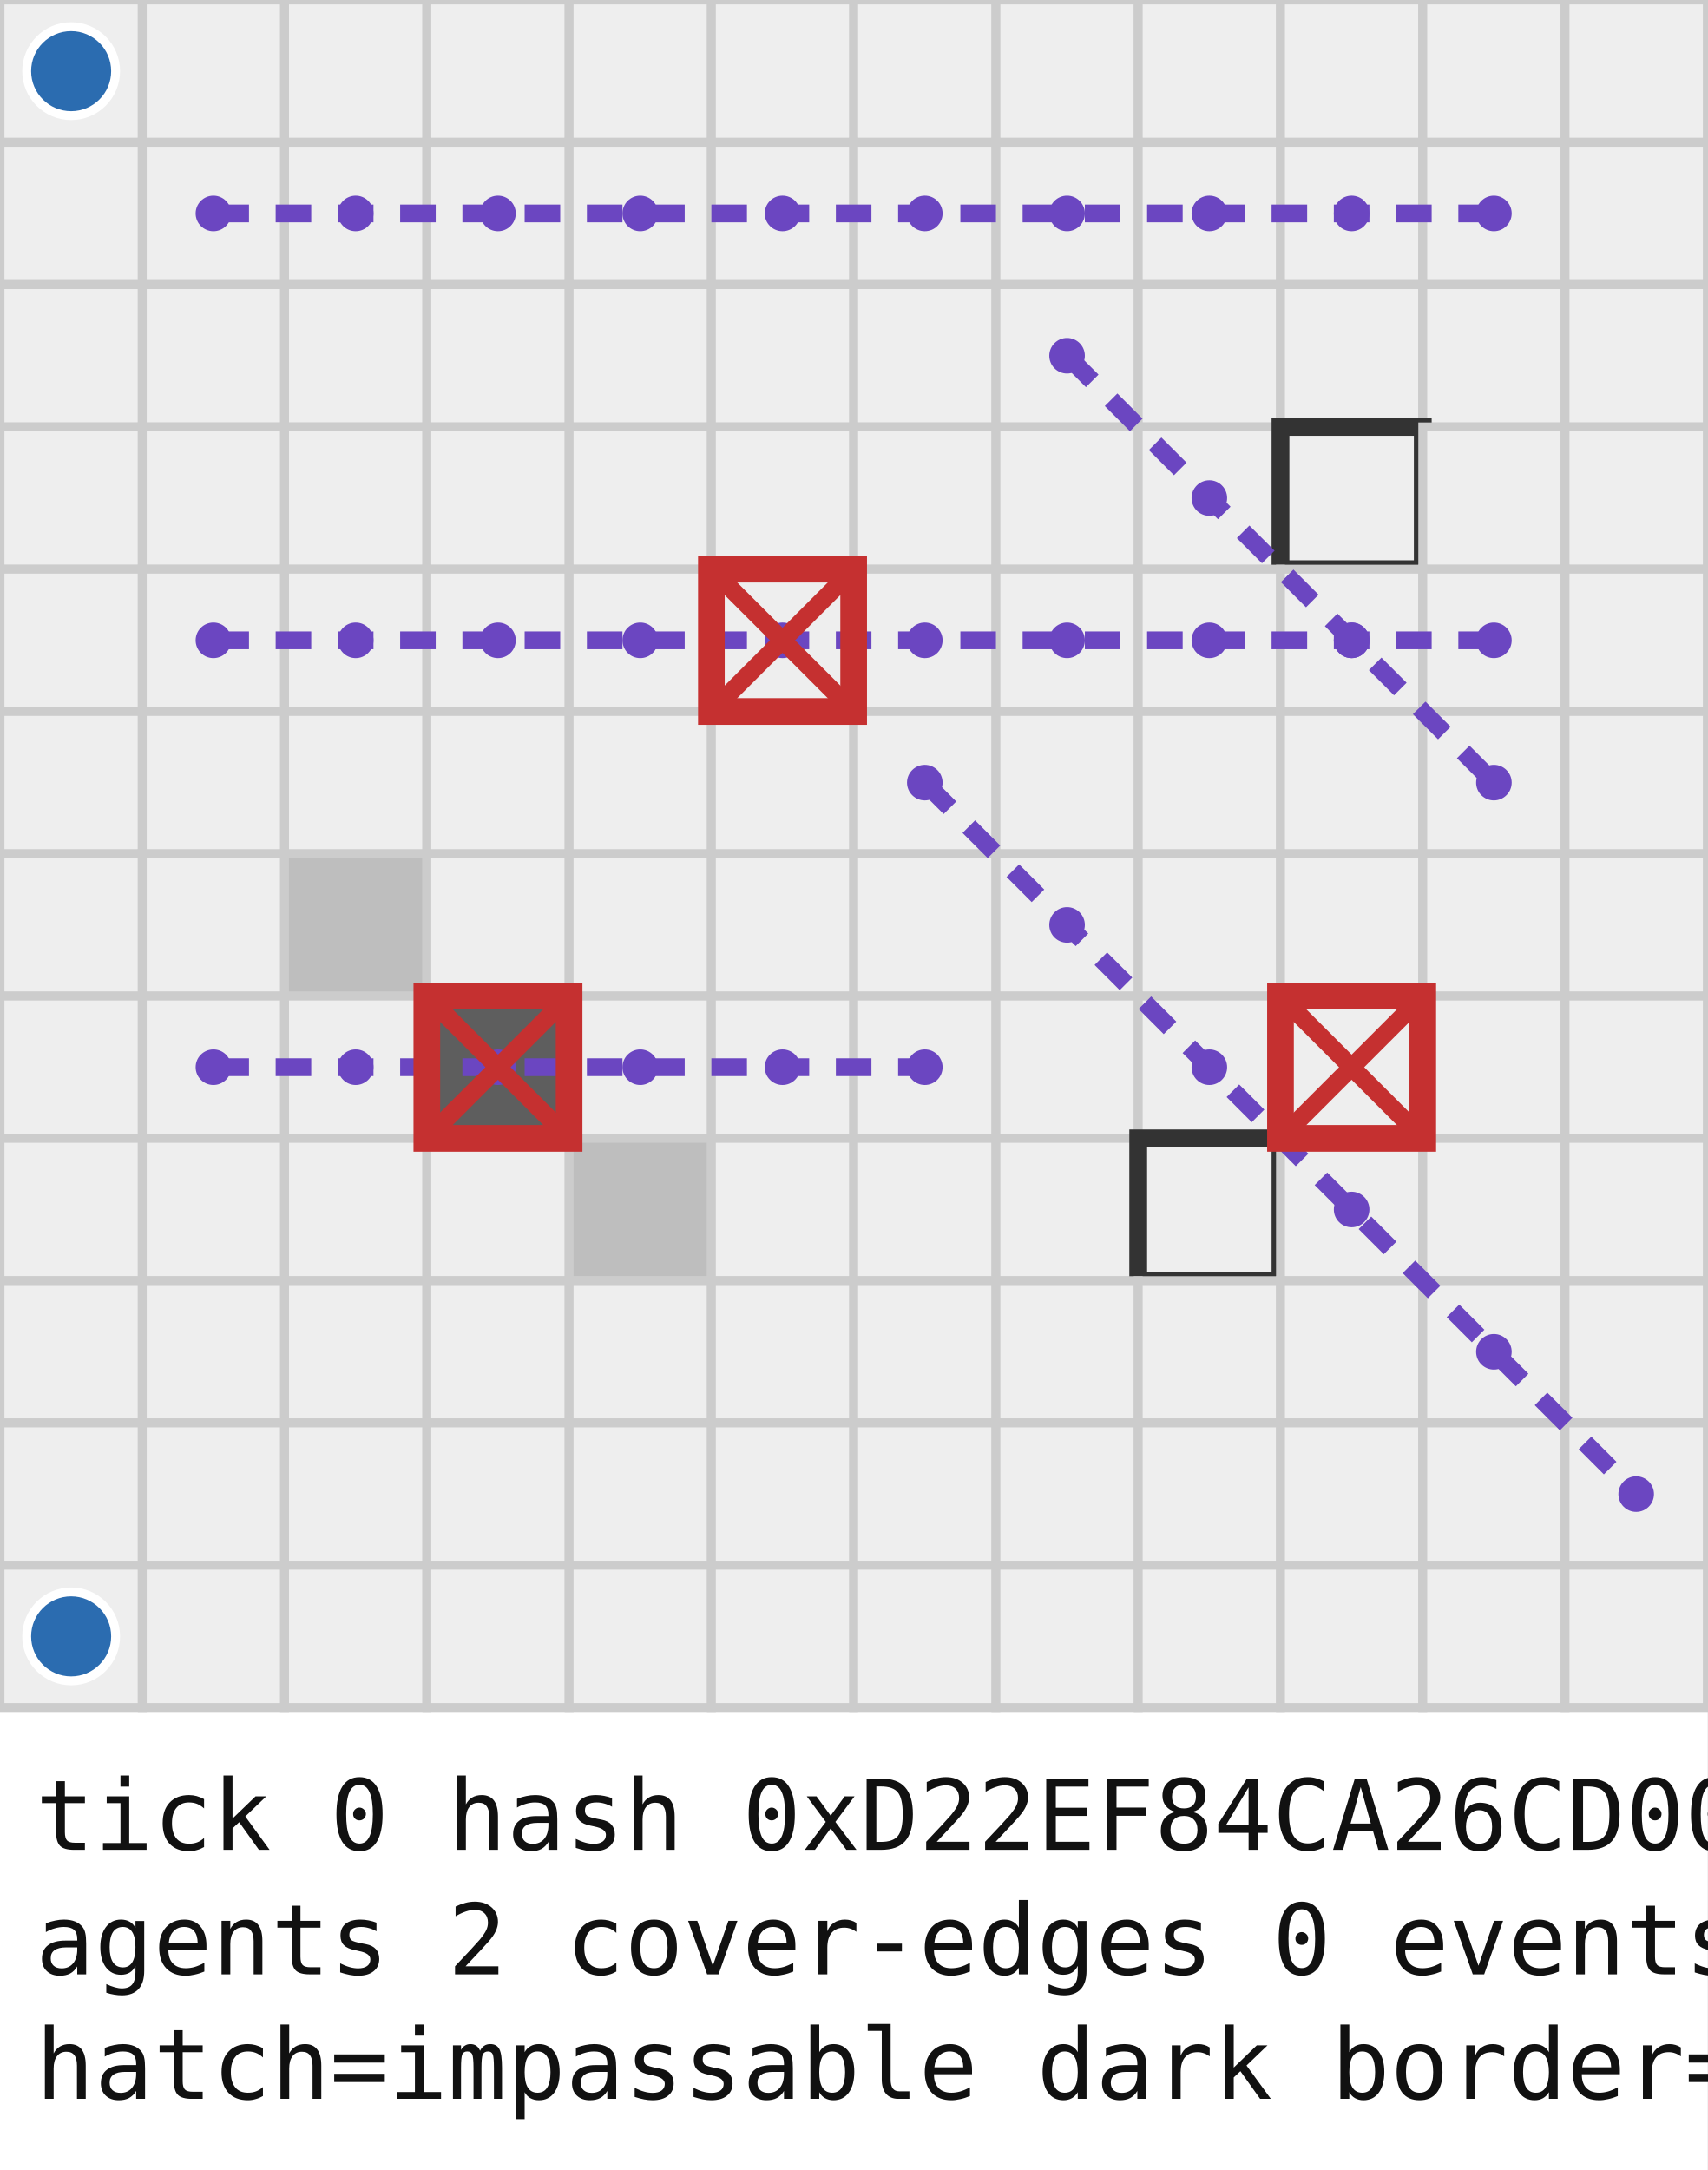
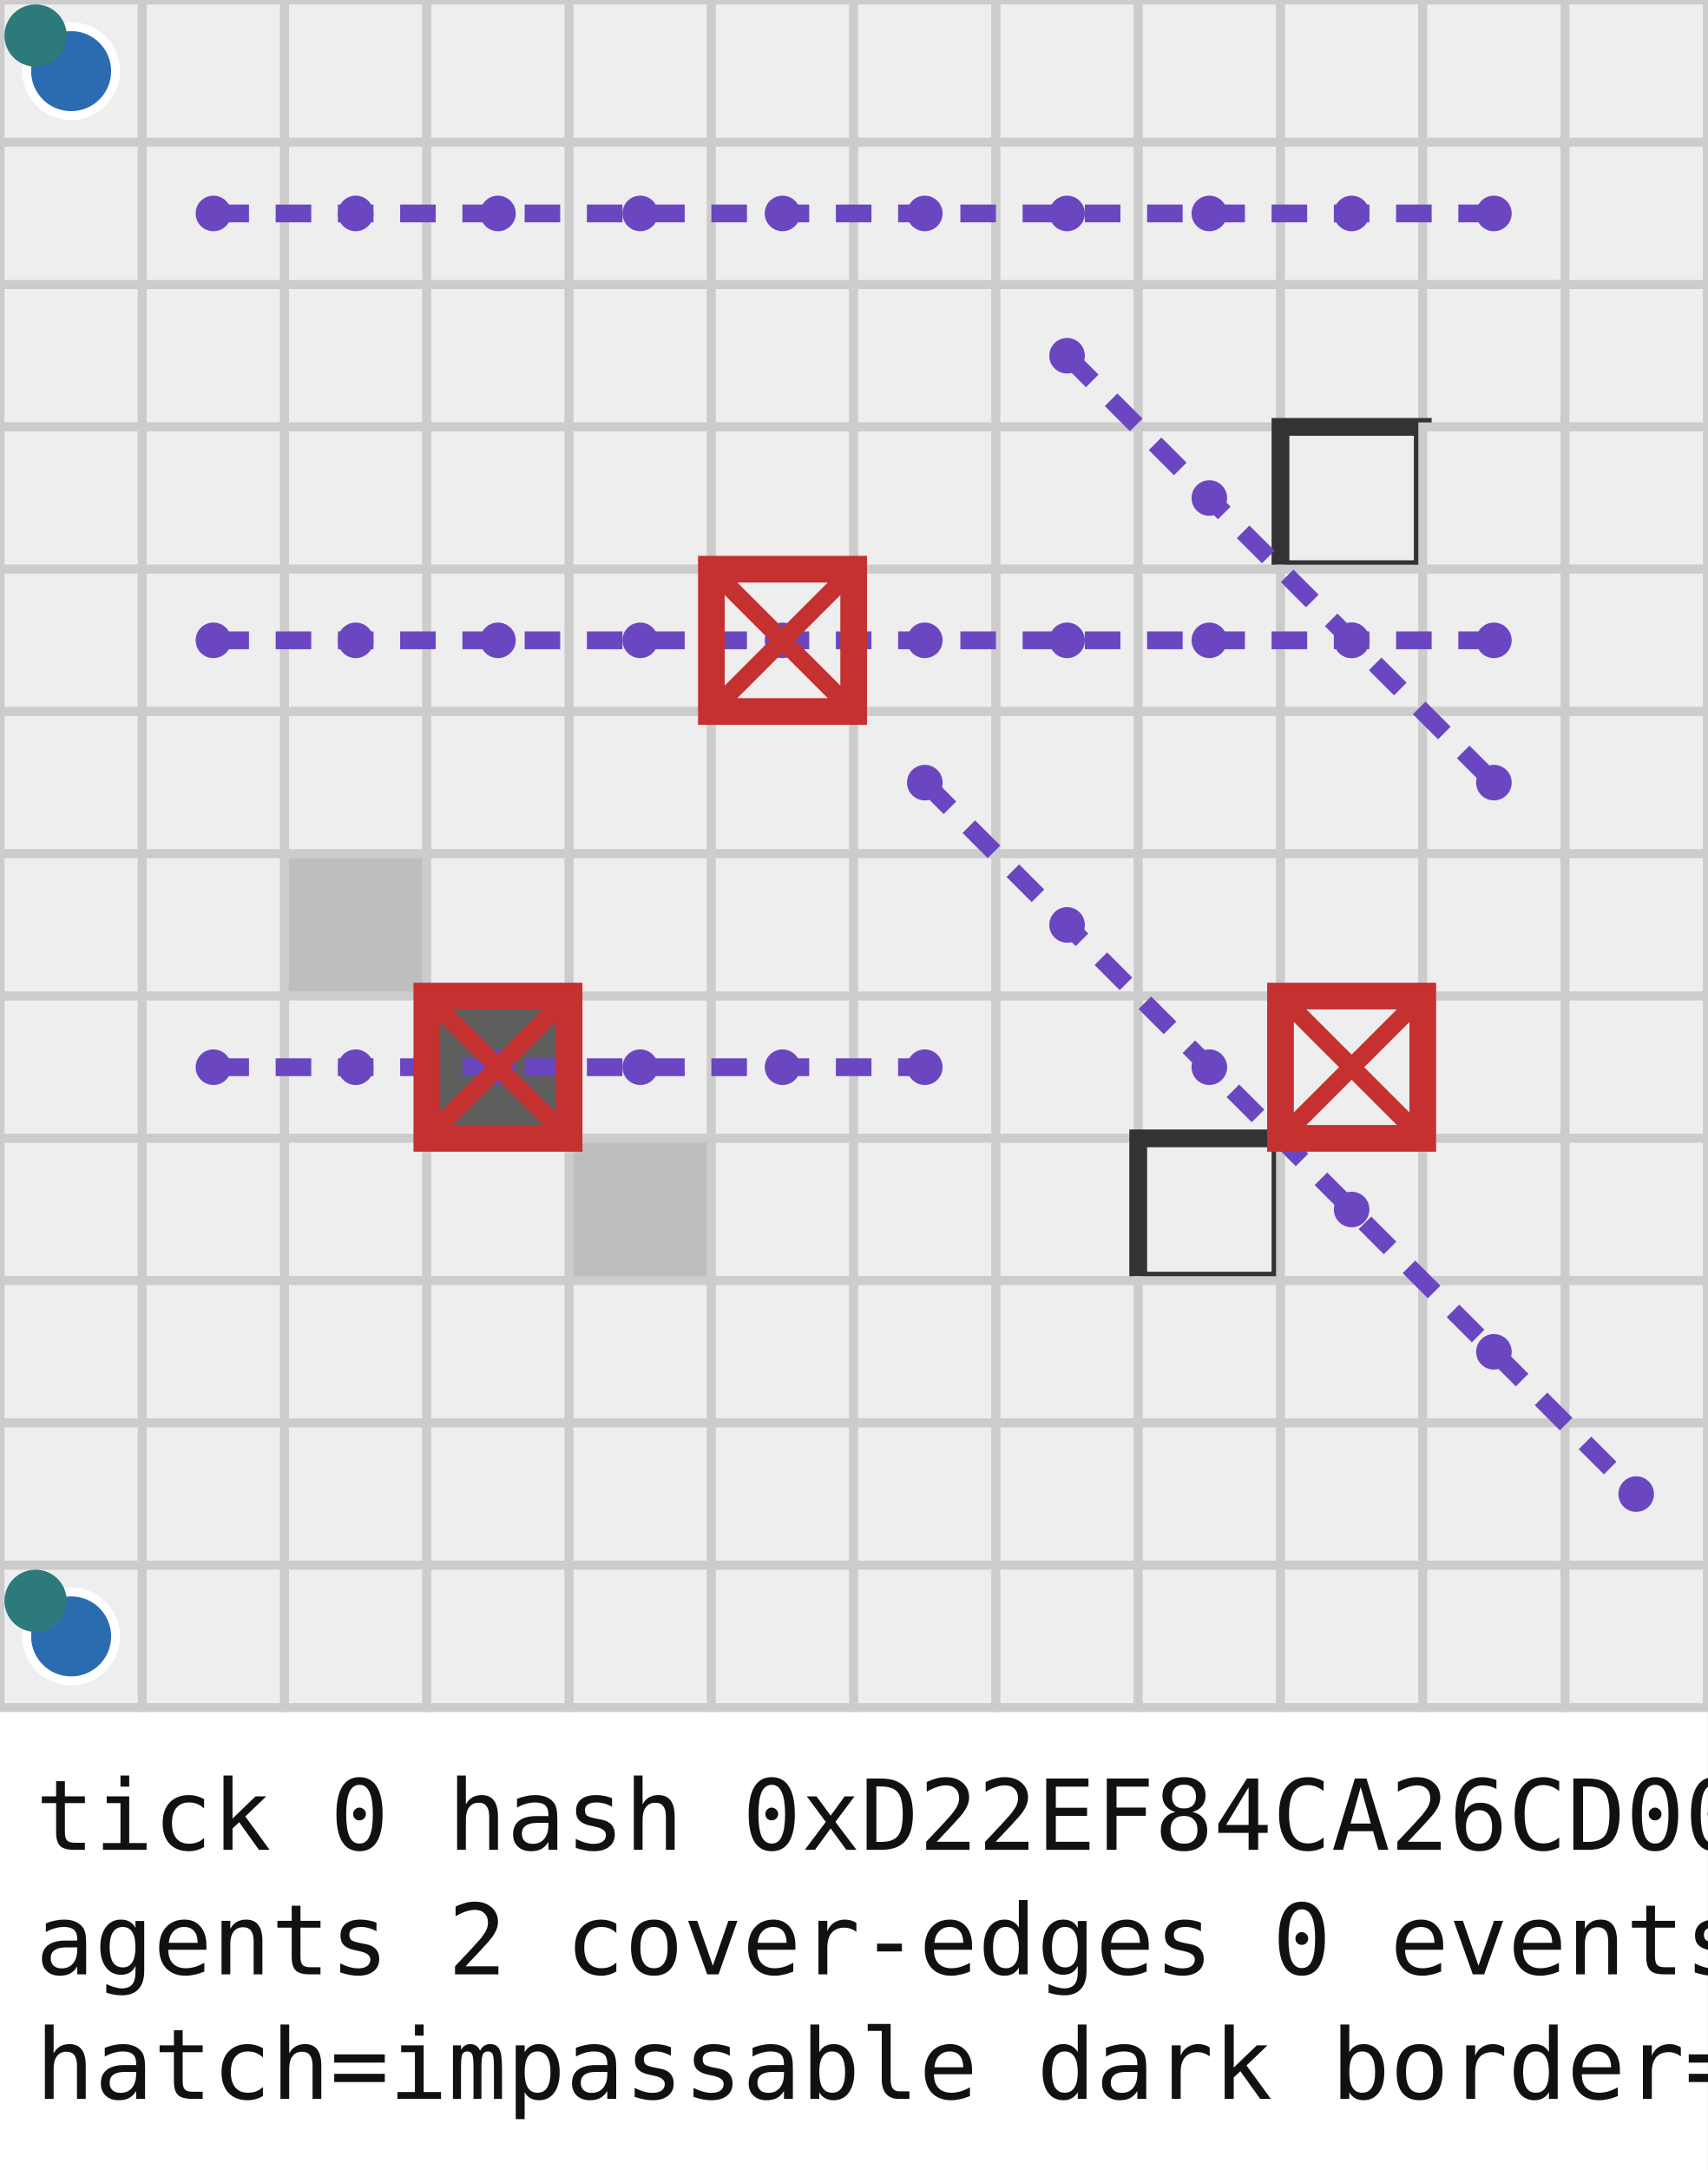
<svg xmlns="http://www.w3.org/2000/svg" width="192" height="244" viewBox="0 0 192 244">
  <defs>
    <pattern id="cw-hatch" width="4" height="4" patternUnits="userSpaceOnUse">
      <path d="M0,4 L4,0" stroke="#8a8a8a" stroke-width="1" />
    </pattern>
  </defs>
  <rect x="0" y="0" width="192" height="244" fill="#ffffff" />
  <rect x="0" y="0" width="16" height="16" fill="rgb(238,238,238)" stroke="#cccccc" stroke-width="1" />
  <rect x="16" y="0" width="16" height="16" fill="rgb(238,238,238)" stroke="#cccccc" stroke-width="1" />
  <rect x="32" y="0" width="16" height="16" fill="rgb(238,238,238)" stroke="#cccccc" stroke-width="1" />
  <rect x="48" y="0" width="16" height="16" fill="rgb(238,238,238)" stroke="#cccccc" stroke-width="1" />
  <rect x="64" y="0" width="16" height="16" fill="rgb(238,238,238)" stroke="#cccccc" stroke-width="1" />
  <rect x="80" y="0" width="16" height="16" fill="rgb(238,238,238)" stroke="#cccccc" stroke-width="1" />
  <rect x="96" y="0" width="16" height="16" fill="rgb(238,238,238)" stroke="#cccccc" stroke-width="1" />
  <rect x="112" y="0" width="16" height="16" fill="rgb(238,238,238)" stroke="#cccccc" stroke-width="1" />
  <rect x="128" y="0" width="16" height="16" fill="rgb(238,238,238)" stroke="#cccccc" stroke-width="1" />
  <rect x="144" y="0" width="16" height="16" fill="rgb(238,238,238)" stroke="#cccccc" stroke-width="1" />
  <rect x="160" y="0" width="16" height="16" fill="rgb(238,238,238)" stroke="#cccccc" stroke-width="1" />
  <rect x="176" y="0" width="16" height="16" fill="rgb(238,238,238)" stroke="#cccccc" stroke-width="1" />
  <rect x="0" y="16" width="16" height="16" fill="rgb(238,238,238)" stroke="#cccccc" stroke-width="1" />
  <rect x="16" y="16" width="16" height="16" fill="rgb(238,238,238)" stroke="#cccccc" stroke-width="1" />
  <rect x="32" y="16" width="16" height="16" fill="rgb(238,238,238)" stroke="#cccccc" stroke-width="1" />
  <rect x="48" y="16" width="16" height="16" fill="rgb(238,238,238)" stroke="#cccccc" stroke-width="1" />
  <rect x="64" y="16" width="16" height="16" fill="rgb(238,238,238)" stroke="#cccccc" stroke-width="1" />
  <rect x="80" y="16" width="16" height="16" fill="rgb(238,238,238)" stroke="#cccccc" stroke-width="1" />
  <rect x="96" y="16" width="16" height="16" fill="rgb(238,238,238)" stroke="#cccccc" stroke-width="1" />
  <rect x="112" y="16" width="16" height="16" fill="rgb(238,238,238)" stroke="#cccccc" stroke-width="1" />
  <rect x="128" y="16" width="16" height="16" fill="rgb(238,238,238)" stroke="#cccccc" stroke-width="1" />
  <rect x="144" y="16" width="16" height="16" fill="rgb(238,238,238)" stroke="#cccccc" stroke-width="1" />
  <rect x="160" y="16" width="16" height="16" fill="rgb(238,238,238)" stroke="#cccccc" stroke-width="1" />
  <rect x="176" y="16" width="16" height="16" fill="rgb(238,238,238)" stroke="#cccccc" stroke-width="1" />
  <rect x="0" y="32" width="16" height="16" fill="rgb(238,238,238)" stroke="#cccccc" stroke-width="1" />
  <rect x="16" y="32" width="16" height="16" fill="rgb(238,238,238)" stroke="#cccccc" stroke-width="1" />
  <rect x="32" y="32" width="16" height="16" fill="rgb(238,238,238)" stroke="#cccccc" stroke-width="1" />
  <rect x="48" y="32" width="16" height="16" fill="rgb(238,238,238)" stroke="#cccccc" stroke-width="1" />
  <rect x="64" y="32" width="16" height="16" fill="rgb(238,238,238)" stroke="#cccccc" stroke-width="1" />
  <rect x="80" y="32" width="16" height="16" fill="rgb(238,238,238)" stroke="#cccccc" stroke-width="1" />
  <rect x="96" y="32" width="16" height="16" fill="rgb(238,238,238)" stroke="#cccccc" stroke-width="1" />
  <rect x="112" y="32" width="16" height="16" fill="rgb(238,238,238)" stroke="#cccccc" stroke-width="1" />
  <rect x="128" y="32" width="16" height="16" fill="rgb(238,238,238)" stroke="#cccccc" stroke-width="1" />
  <rect x="144" y="32" width="16" height="16" fill="rgb(238,238,238)" stroke="#cccccc" stroke-width="1" />
  <rect x="160" y="32" width="16" height="16" fill="rgb(238,238,238)" stroke="#cccccc" stroke-width="1" />
  <rect x="176" y="32" width="16" height="16" fill="rgb(238,238,238)" stroke="#cccccc" stroke-width="1" />
  <rect x="0" y="48" width="16" height="16" fill="rgb(238,238,238)" stroke="#cccccc" stroke-width="1" />
  <rect x="16" y="48" width="16" height="16" fill="rgb(238,238,238)" stroke="#cccccc" stroke-width="1" />
  <rect x="32" y="48" width="16" height="16" fill="rgb(238,238,238)" stroke="#cccccc" stroke-width="1" />
  <rect x="48" y="48" width="16" height="16" fill="rgb(238,238,238)" stroke="#cccccc" stroke-width="1" />
  <rect x="64" y="48" width="16" height="16" fill="rgb(238,238,238)" stroke="#cccccc" stroke-width="1" />
  <rect x="80" y="48" width="16" height="16" fill="rgb(238,238,238)" stroke="#cccccc" stroke-width="1" />
  <rect x="96" y="48" width="16" height="16" fill="rgb(238,238,238)" stroke="#cccccc" stroke-width="1" />
  <rect x="112" y="48" width="16" height="16" fill="rgb(238,238,238)" stroke="#cccccc" stroke-width="1" />
  <rect x="128" y="48" width="16" height="16" fill="rgb(238,238,238)" stroke="#cccccc" stroke-width="1" />
  <rect x="144" y="48" width="16" height="16" fill="rgb(238,238,238)" stroke="#333333" stroke-width="2" />
  <rect x="160" y="48" width="16" height="16" fill="rgb(238,238,238)" stroke="#cccccc" stroke-width="1" />
  <rect x="176" y="48" width="16" height="16" fill="rgb(238,238,238)" stroke="#cccccc" stroke-width="1" />
  <rect x="0" y="64" width="16" height="16" fill="rgb(238,238,238)" stroke="#cccccc" stroke-width="1" />
  <rect x="16" y="64" width="16" height="16" fill="rgb(238,238,238)" stroke="#cccccc" stroke-width="1" />
  <rect x="32" y="64" width="16" height="16" fill="rgb(238,238,238)" stroke="#cccccc" stroke-width="1" />
  <rect x="48" y="64" width="16" height="16" fill="rgb(238,238,238)" stroke="#cccccc" stroke-width="1" />
  <rect x="64" y="64" width="16" height="16" fill="rgb(238,238,238)" stroke="#cccccc" stroke-width="1" />
  <rect x="80" y="64" width="16" height="16" fill="rgb(238,238,238)" stroke="#333333" stroke-width="2" />
  <rect x="96" y="64" width="16" height="16" fill="rgb(238,238,238)" stroke="#cccccc" stroke-width="1" />
  <rect x="112" y="64" width="16" height="16" fill="rgb(238,238,238)" stroke="#cccccc" stroke-width="1" />
  <rect x="128" y="64" width="16" height="16" fill="rgb(238,238,238)" stroke="#cccccc" stroke-width="1" />
  <rect x="144" y="64" width="16" height="16" fill="rgb(238,238,238)" stroke="#cccccc" stroke-width="1" />
  <rect x="160" y="64" width="16" height="16" fill="rgb(238,238,238)" stroke="#cccccc" stroke-width="1" />
  <rect x="176" y="64" width="16" height="16" fill="rgb(238,238,238)" stroke="#cccccc" stroke-width="1" />
  <rect x="0" y="80" width="16" height="16" fill="rgb(238,238,238)" stroke="#cccccc" stroke-width="1" />
  <rect x="16" y="80" width="16" height="16" fill="rgb(238,238,238)" stroke="#cccccc" stroke-width="1" />
  <rect x="32" y="80" width="16" height="16" fill="rgb(238,238,238)" stroke="#cccccc" stroke-width="1" />
  <rect x="48" y="80" width="16" height="16" fill="rgb(238,238,238)" stroke="#cccccc" stroke-width="1" />
  <rect x="64" y="80" width="16" height="16" fill="rgb(238,238,238)" stroke="#cccccc" stroke-width="1" />
  <rect x="80" y="80" width="16" height="16" fill="rgb(238,238,238)" stroke="#cccccc" stroke-width="1" />
  <rect x="96" y="80" width="16" height="16" fill="rgb(238,238,238)" stroke="#cccccc" stroke-width="1" />
  <rect x="112" y="80" width="16" height="16" fill="rgb(238,238,238)" stroke="#cccccc" stroke-width="1" />
  <rect x="128" y="80" width="16" height="16" fill="rgb(238,238,238)" stroke="#cccccc" stroke-width="1" />
  <rect x="144" y="80" width="16" height="16" fill="rgb(238,238,238)" stroke="#cccccc" stroke-width="1" />
  <rect x="160" y="80" width="16" height="16" fill="rgb(238,238,238)" stroke="#cccccc" stroke-width="1" />
  <rect x="176" y="80" width="16" height="16" fill="rgb(238,238,238)" stroke="#cccccc" stroke-width="1" />
  <rect x="0" y="96" width="16" height="16" fill="rgb(238,238,238)" stroke="#cccccc" stroke-width="1" />
  <rect x="16" y="96" width="16" height="16" fill="rgb(238,238,238)" stroke="#cccccc" stroke-width="1" />
  <rect x="32" y="96" width="16" height="16" fill="rgb(190,190,190)" stroke="#cccccc" stroke-width="1" />
  <rect x="48" y="96" width="16" height="16" fill="rgb(238,238,238)" stroke="#cccccc" stroke-width="1" />
  <rect x="64" y="96" width="16" height="16" fill="rgb(238,238,238)" stroke="#cccccc" stroke-width="1" />
  <rect x="80" y="96" width="16" height="16" fill="rgb(238,238,238)" stroke="#cccccc" stroke-width="1" />
  <rect x="96" y="96" width="16" height="16" fill="rgb(238,238,238)" stroke="#cccccc" stroke-width="1" />
  <rect x="112" y="96" width="16" height="16" fill="rgb(238,238,238)" stroke="#cccccc" stroke-width="1" />
  <rect x="128" y="96" width="16" height="16" fill="rgb(238,238,238)" stroke="#cccccc" stroke-width="1" />
  <rect x="144" y="96" width="16" height="16" fill="rgb(238,238,238)" stroke="#cccccc" stroke-width="1" />
  <rect x="160" y="96" width="16" height="16" fill="rgb(238,238,238)" stroke="#cccccc" stroke-width="1" />
  <rect x="176" y="96" width="16" height="16" fill="rgb(238,238,238)" stroke="#cccccc" stroke-width="1" />
  <rect x="0" y="112" width="16" height="16" fill="rgb(238,238,238)" stroke="#cccccc" stroke-width="1" />
  <rect x="16" y="112" width="16" height="16" fill="rgb(238,238,238)" stroke="#cccccc" stroke-width="1" />
  <rect x="32" y="112" width="16" height="16" fill="rgb(238,238,238)" stroke="#cccccc" stroke-width="1" />
  <rect x="48" y="112" width="16" height="16" fill="rgb(94,94,94)" stroke="#cccccc" stroke-width="1" />
  <rect x="64" y="112" width="16" height="16" fill="rgb(238,238,238)" stroke="#cccccc" stroke-width="1" />
  <rect x="80" y="112" width="16" height="16" fill="rgb(238,238,238)" stroke="#cccccc" stroke-width="1" />
  <rect x="96" y="112" width="16" height="16" fill="rgb(238,238,238)" stroke="#cccccc" stroke-width="1" />
  <rect x="112" y="112" width="16" height="16" fill="rgb(238,238,238)" stroke="#cccccc" stroke-width="1" />
  <rect x="128" y="112" width="16" height="16" fill="rgb(238,238,238)" stroke="#cccccc" stroke-width="1" />
  <rect x="144" y="112" width="16" height="16" fill="rgb(238,238,238)" stroke="#333333" stroke-width="2" />
  <rect x="160" y="112" width="16" height="16" fill="rgb(238,238,238)" stroke="#cccccc" stroke-width="1" />
  <rect x="176" y="112" width="16" height="16" fill="rgb(238,238,238)" stroke="#cccccc" stroke-width="1" />
  <rect x="0" y="128" width="16" height="16" fill="rgb(238,238,238)" stroke="#cccccc" stroke-width="1" />
  <rect x="16" y="128" width="16" height="16" fill="rgb(238,238,238)" stroke="#cccccc" stroke-width="1" />
  <rect x="32" y="128" width="16" height="16" fill="rgb(238,238,238)" stroke="#cccccc" stroke-width="1" />
  <rect x="48" y="128" width="16" height="16" fill="rgb(238,238,238)" stroke="#cccccc" stroke-width="1" />
  <rect x="64" y="128" width="16" height="16" fill="rgb(190,190,190)" stroke="#cccccc" stroke-width="1" />
  <rect x="80" y="128" width="16" height="16" fill="rgb(238,238,238)" stroke="#cccccc" stroke-width="1" />
  <rect x="96" y="128" width="16" height="16" fill="rgb(238,238,238)" stroke="#cccccc" stroke-width="1" />
  <rect x="112" y="128" width="16" height="16" fill="rgb(238,238,238)" stroke="#cccccc" stroke-width="1" />
  <rect x="128" y="128" width="16" height="16" fill="rgb(238,238,238)" stroke="#333333" stroke-width="2" />
  <rect x="144" y="128" width="16" height="16" fill="rgb(238,238,238)" stroke="#cccccc" stroke-width="1" />
  <rect x="160" y="128" width="16" height="16" fill="rgb(238,238,238)" stroke="#cccccc" stroke-width="1" />
  <rect x="176" y="128" width="16" height="16" fill="rgb(238,238,238)" stroke="#cccccc" stroke-width="1" />
  <rect x="0" y="144" width="16" height="16" fill="rgb(238,238,238)" stroke="#cccccc" stroke-width="1" />
  <rect x="16" y="144" width="16" height="16" fill="rgb(238,238,238)" stroke="#cccccc" stroke-width="1" />
  <rect x="32" y="144" width="16" height="16" fill="rgb(238,238,238)" stroke="#cccccc" stroke-width="1" />
  <rect x="48" y="144" width="16" height="16" fill="rgb(238,238,238)" stroke="#cccccc" stroke-width="1" />
  <rect x="64" y="144" width="16" height="16" fill="rgb(238,238,238)" stroke="#cccccc" stroke-width="1" />
  <rect x="80" y="144" width="16" height="16" fill="rgb(238,238,238)" stroke="#cccccc" stroke-width="1" />
  <rect x="96" y="144" width="16" height="16" fill="rgb(238,238,238)" stroke="#cccccc" stroke-width="1" />
  <rect x="112" y="144" width="16" height="16" fill="rgb(238,238,238)" stroke="#cccccc" stroke-width="1" />
  <rect x="128" y="144" width="16" height="16" fill="rgb(238,238,238)" stroke="#cccccc" stroke-width="1" />
  <rect x="144" y="144" width="16" height="16" fill="rgb(238,238,238)" stroke="#cccccc" stroke-width="1" />
  <rect x="160" y="144" width="16" height="16" fill="rgb(238,238,238)" stroke="#cccccc" stroke-width="1" />
  <rect x="176" y="144" width="16" height="16" fill="rgb(238,238,238)" stroke="#cccccc" stroke-width="1" />
  <rect x="0" y="160" width="16" height="16" fill="rgb(238,238,238)" stroke="#cccccc" stroke-width="1" />
  <rect x="16" y="160" width="16" height="16" fill="rgb(238,238,238)" stroke="#cccccc" stroke-width="1" />
  <rect x="32" y="160" width="16" height="16" fill="rgb(238,238,238)" stroke="#cccccc" stroke-width="1" />
  <rect x="48" y="160" width="16" height="16" fill="rgb(238,238,238)" stroke="#cccccc" stroke-width="1" />
  <rect x="64" y="160" width="16" height="16" fill="rgb(238,238,238)" stroke="#cccccc" stroke-width="1" />
  <rect x="80" y="160" width="16" height="16" fill="rgb(238,238,238)" stroke="#cccccc" stroke-width="1" />
  <rect x="96" y="160" width="16" height="16" fill="rgb(238,238,238)" stroke="#cccccc" stroke-width="1" />
  <rect x="112" y="160" width="16" height="16" fill="rgb(238,238,238)" stroke="#cccccc" stroke-width="1" />
  <rect x="128" y="160" width="16" height="16" fill="rgb(238,238,238)" stroke="#cccccc" stroke-width="1" />
  <rect x="144" y="160" width="16" height="16" fill="rgb(238,238,238)" stroke="#cccccc" stroke-width="1" />
  <rect x="160" y="160" width="16" height="16" fill="rgb(238,238,238)" stroke="#cccccc" stroke-width="1" />
  <rect x="176" y="160" width="16" height="16" fill="rgb(238,238,238)" stroke="#cccccc" stroke-width="1" />
  <rect x="0" y="176" width="16" height="16" fill="rgb(238,238,238)" stroke="#cccccc" stroke-width="1" />
  <rect x="16" y="176" width="16" height="16" fill="rgb(238,238,238)" stroke="#cccccc" stroke-width="1" />
  <rect x="32" y="176" width="16" height="16" fill="rgb(238,238,238)" stroke="#cccccc" stroke-width="1" />
  <rect x="48" y="176" width="16" height="16" fill="rgb(238,238,238)" stroke="#cccccc" stroke-width="1" />
  <rect x="64" y="176" width="16" height="16" fill="rgb(238,238,238)" stroke="#cccccc" stroke-width="1" />
  <rect x="80" y="176" width="16" height="16" fill="rgb(238,238,238)" stroke="#cccccc" stroke-width="1" />
  <rect x="96" y="176" width="16" height="16" fill="rgb(238,238,238)" stroke="#cccccc" stroke-width="1" />
  <rect x="112" y="176" width="16" height="16" fill="rgb(238,238,238)" stroke="#cccccc" stroke-width="1" />
  <rect x="128" y="176" width="16" height="16" fill="rgb(238,238,238)" stroke="#cccccc" stroke-width="1" />
  <rect x="144" y="176" width="16" height="16" fill="rgb(238,238,238)" stroke="#cccccc" stroke-width="1" />
  <rect x="160" y="176" width="16" height="16" fill="rgb(238,238,238)" stroke="#cccccc" stroke-width="1" />
  <rect x="176" y="176" width="16" height="16" fill="rgb(238,238,238)" stroke="#cccccc" stroke-width="1" />
  <circle cx="8" cy="8" r="5" fill="#2b6cb0" stroke="#ffffff" stroke-width="1" />
  <circle cx="8" cy="184" r="5" fill="#2b6cb0" stroke="#ffffff" stroke-width="1" />
+   <circle cx="4" cy="4" r="3" fill="#2c7a7b" stroke="#2c7a7b" stroke-width="1" />
+   <circle cx="4" cy="180" r="3" fill="#2c7a7b" stroke="#2c7a7b" stroke-width="1" />
  <line x1="24" y1="24" x2="168" y2="24" stroke="#6b46c1" stroke-width="2" stroke-dasharray="4,3" />
  <circle cx="24" cy="24" r="2" fill="#6b46c1" />
  <circle cx="40" cy="24" r="2" fill="#6b46c1" />
  <circle cx="56" cy="24" r="2" fill="#6b46c1" />
  <circle cx="72" cy="24" r="2" fill="#6b46c1" />
  <circle cx="88" cy="24" r="2" fill="#6b46c1" />
  <circle cx="104" cy="24" r="2" fill="#6b46c1" />
  <circle cx="120" cy="24" r="2" fill="#6b46c1" />
  <circle cx="136" cy="24" r="2" fill="#6b46c1" />
  <circle cx="152" cy="24" r="2" fill="#6b46c1" />
  <circle cx="168" cy="24" r="2" fill="#6b46c1" />
  <line x1="24" y1="72" x2="168" y2="72" stroke="#6b46c1" stroke-width="2" stroke-dasharray="4,3" />
  <circle cx="24" cy="72" r="2" fill="#6b46c1" />
  <circle cx="40" cy="72" r="2" fill="#6b46c1" />
  <circle cx="56" cy="72" r="2" fill="#6b46c1" />
  <circle cx="72" cy="72" r="2" fill="#6b46c1" />
  <circle cx="88" cy="72" r="2" fill="#6b46c1" />
  <circle cx="104" cy="72" r="2" fill="#6b46c1" />
  <circle cx="120" cy="72" r="2" fill="#6b46c1" />
  <circle cx="136" cy="72" r="2" fill="#6b46c1" />
  <circle cx="152" cy="72" r="2" fill="#6b46c1" />
  <circle cx="168" cy="72" r="2" fill="#6b46c1" />
  <rect x="80" y="64" width="16" height="16" fill="none" stroke="#c53030" stroke-width="3" />
  <line x1="80" y1="64" x2="96" y2="80" stroke="#c53030" stroke-width="2" />
  <line x1="96" y1="64" x2="80" y2="80" stroke="#c53030" stroke-width="2" />
  <line x1="120" y1="40" x2="168" y2="88" stroke="#6b46c1" stroke-width="2" stroke-dasharray="4,3" />
  <circle cx="120" cy="40" r="2" fill="#6b46c1" />
  <circle cx="136" cy="56" r="2" fill="#6b46c1" />
  <circle cx="152" cy="72" r="2" fill="#6b46c1" />
  <circle cx="168" cy="88" r="2" fill="#6b46c1" />
  <line x1="24" y1="120" x2="104" y2="120" stroke="#6b46c1" stroke-width="2" stroke-dasharray="4,3" />
  <circle cx="24" cy="120" r="2" fill="#6b46c1" />
  <circle cx="40" cy="120" r="2" fill="#6b46c1" />
  <circle cx="56" cy="120" r="2" fill="#6b46c1" />
  <circle cx="72" cy="120" r="2" fill="#6b46c1" />
  <circle cx="88" cy="120" r="2" fill="#6b46c1" />
  <circle cx="104" cy="120" r="2" fill="#6b46c1" />
  <rect x="48" y="112" width="16" height="16" fill="none" stroke="#c53030" stroke-width="3" />
  <line x1="48" y1="112" x2="64" y2="128" stroke="#c53030" stroke-width="2" />
  <line x1="64" y1="112" x2="48" y2="128" stroke="#c53030" stroke-width="2" />
  <line x1="104" y1="88" x2="184" y2="168" stroke="#6b46c1" stroke-width="2" stroke-dasharray="4,3" />
  <circle cx="104" cy="88" r="2" fill="#6b46c1" />
  <circle cx="120" cy="104" r="2" fill="#6b46c1" />
  <circle cx="136" cy="120" r="2" fill="#6b46c1" />
  <circle cx="152" cy="136" r="2" fill="#6b46c1" />
  <circle cx="168" cy="152" r="2" fill="#6b46c1" />
  <circle cx="184" cy="168" r="2" fill="#6b46c1" />
  <rect x="144" y="112" width="16" height="16" fill="none" stroke="#c53030" stroke-width="3" />
  <line x1="144" y1="112" x2="160" y2="128" stroke="#c53030" stroke-width="2" />
  <line x1="160" y1="112" x2="144" y2="128" stroke="#c53030" stroke-width="2" />
  <text x="4" y="208" font-family="monospace" font-size="11" fill="#111111">tick 0  hash 0xD22EF84CA26CD007  draws 0</text>
  <text x="4" y="222" font-family="monospace" font-size="11" fill="#111111">agents 2  cover-edges 0  events 0</text>
  <text x="4" y="236" font-family="monospace" font-size="11" fill="#111111">hatch=impassable  dark border=opaque  darker fill=higher elevation  triangle=cover  circle=agent</text>
</svg>
